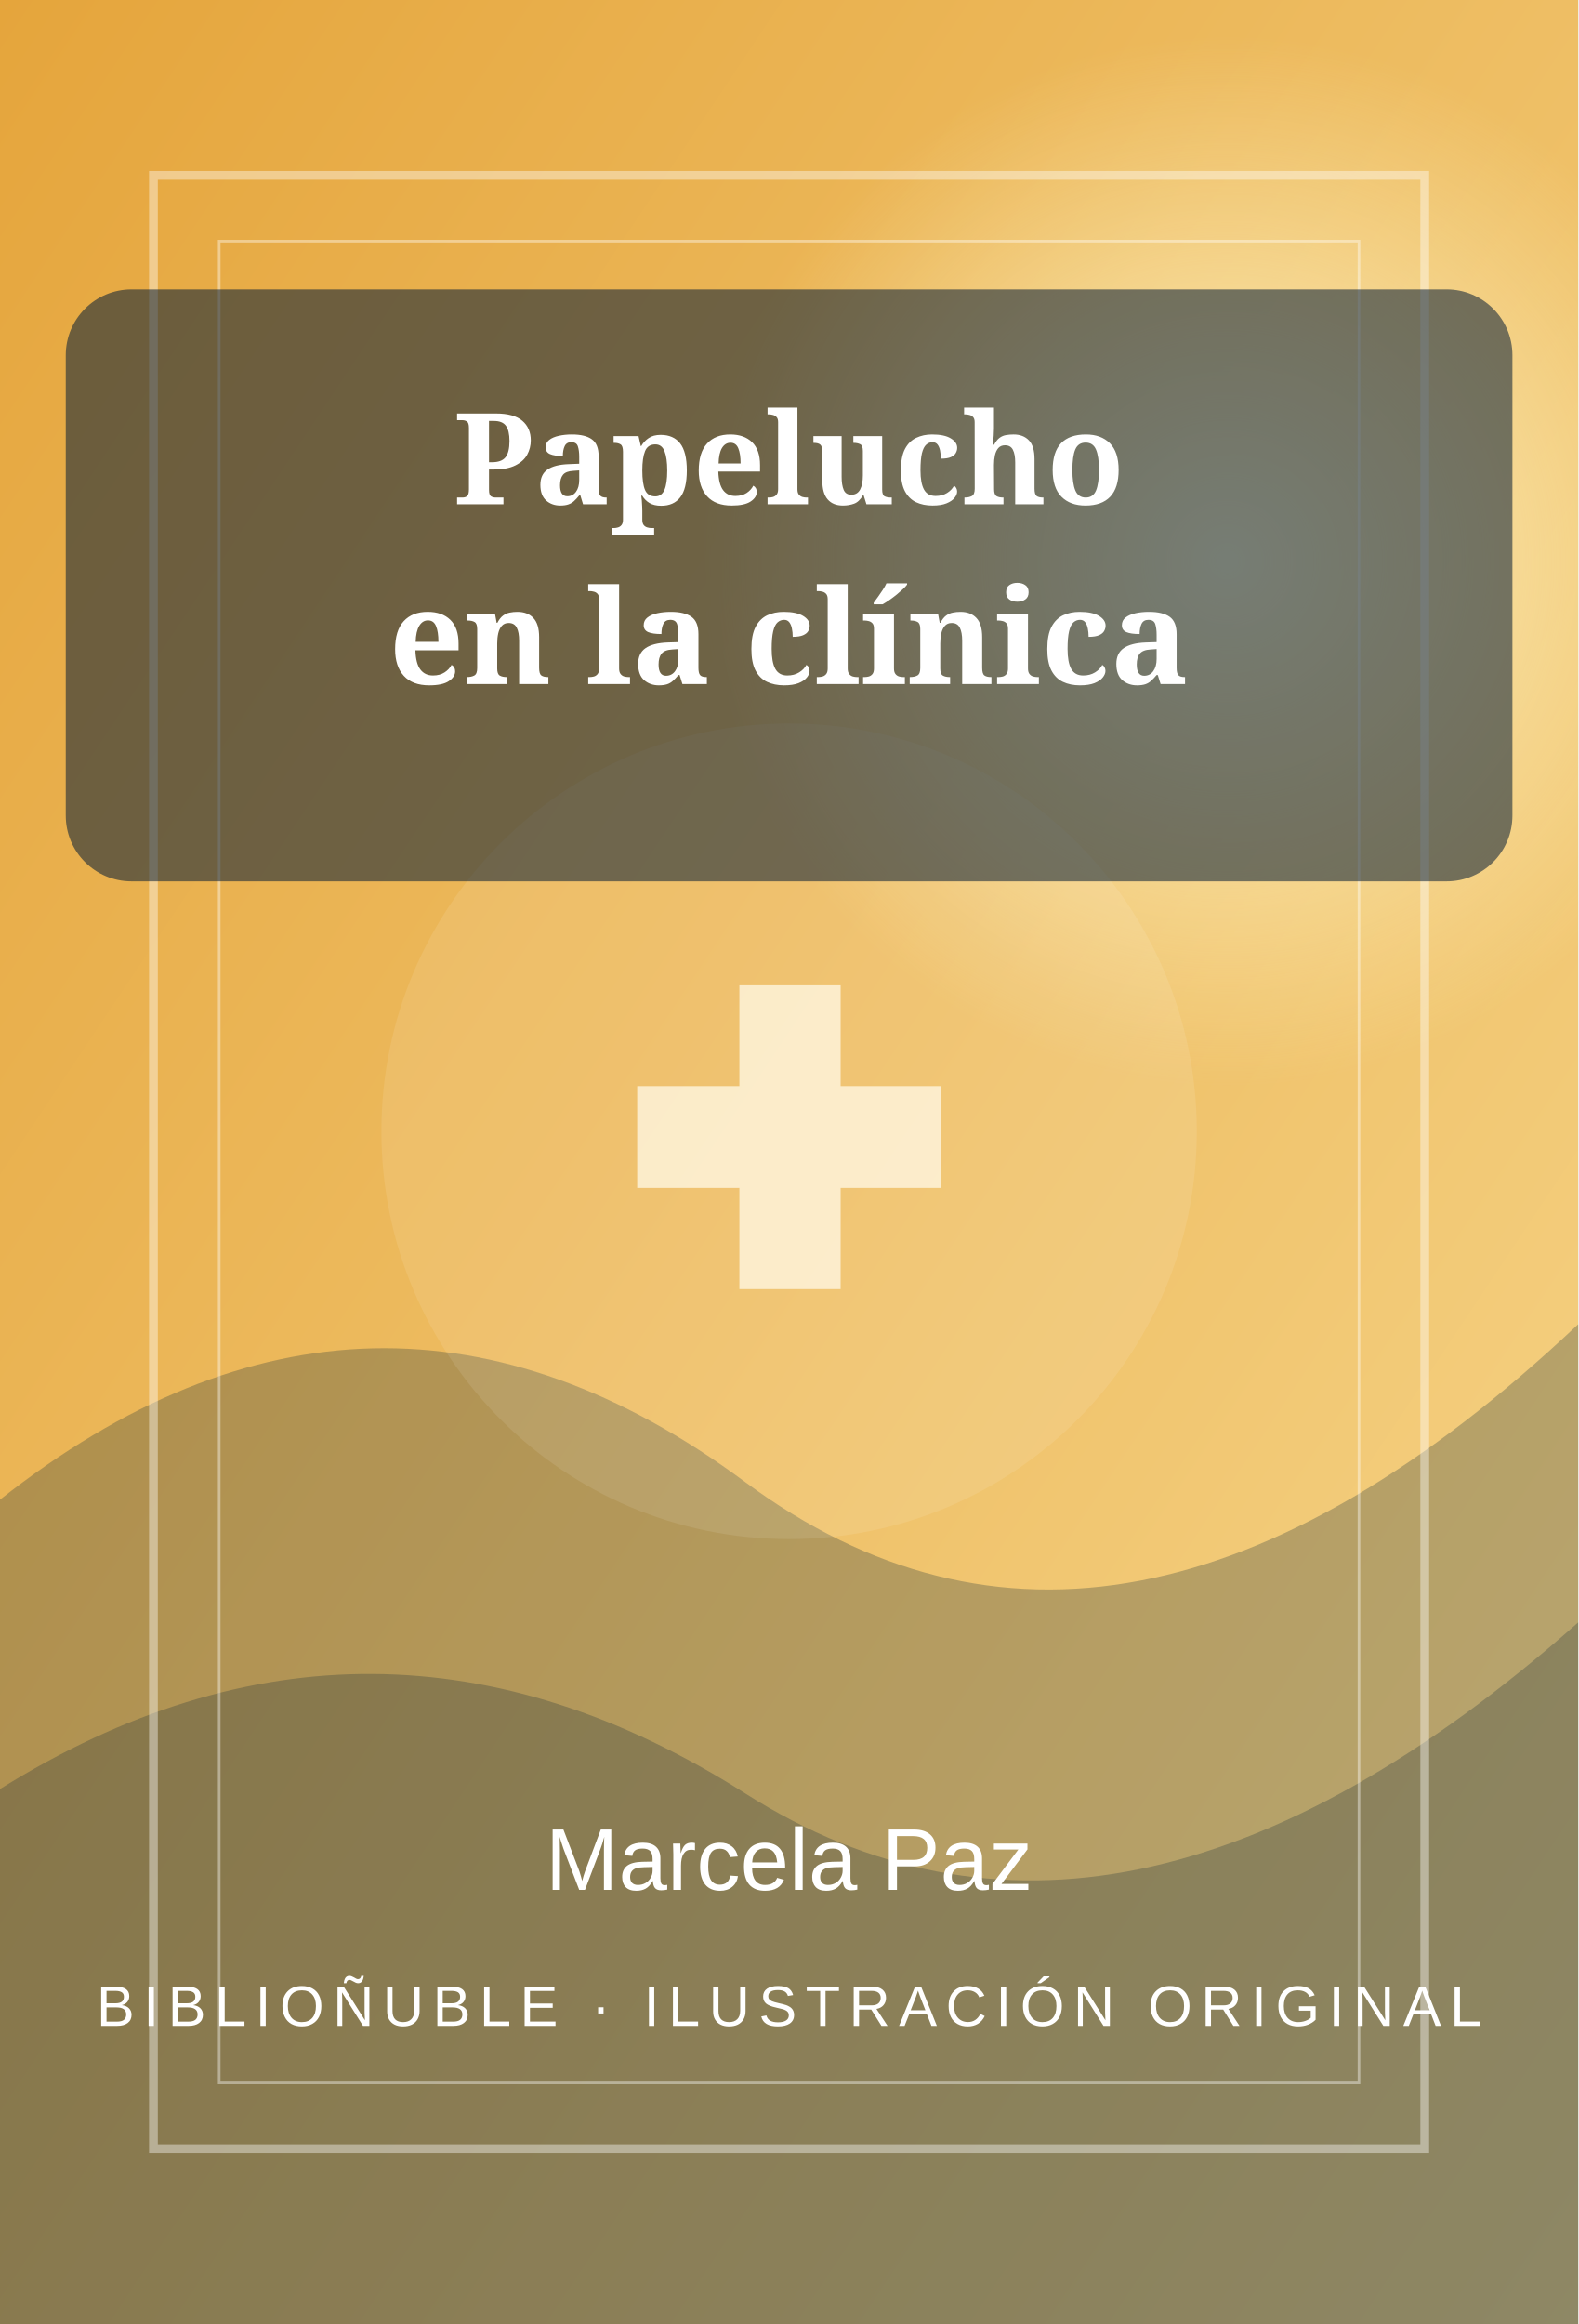
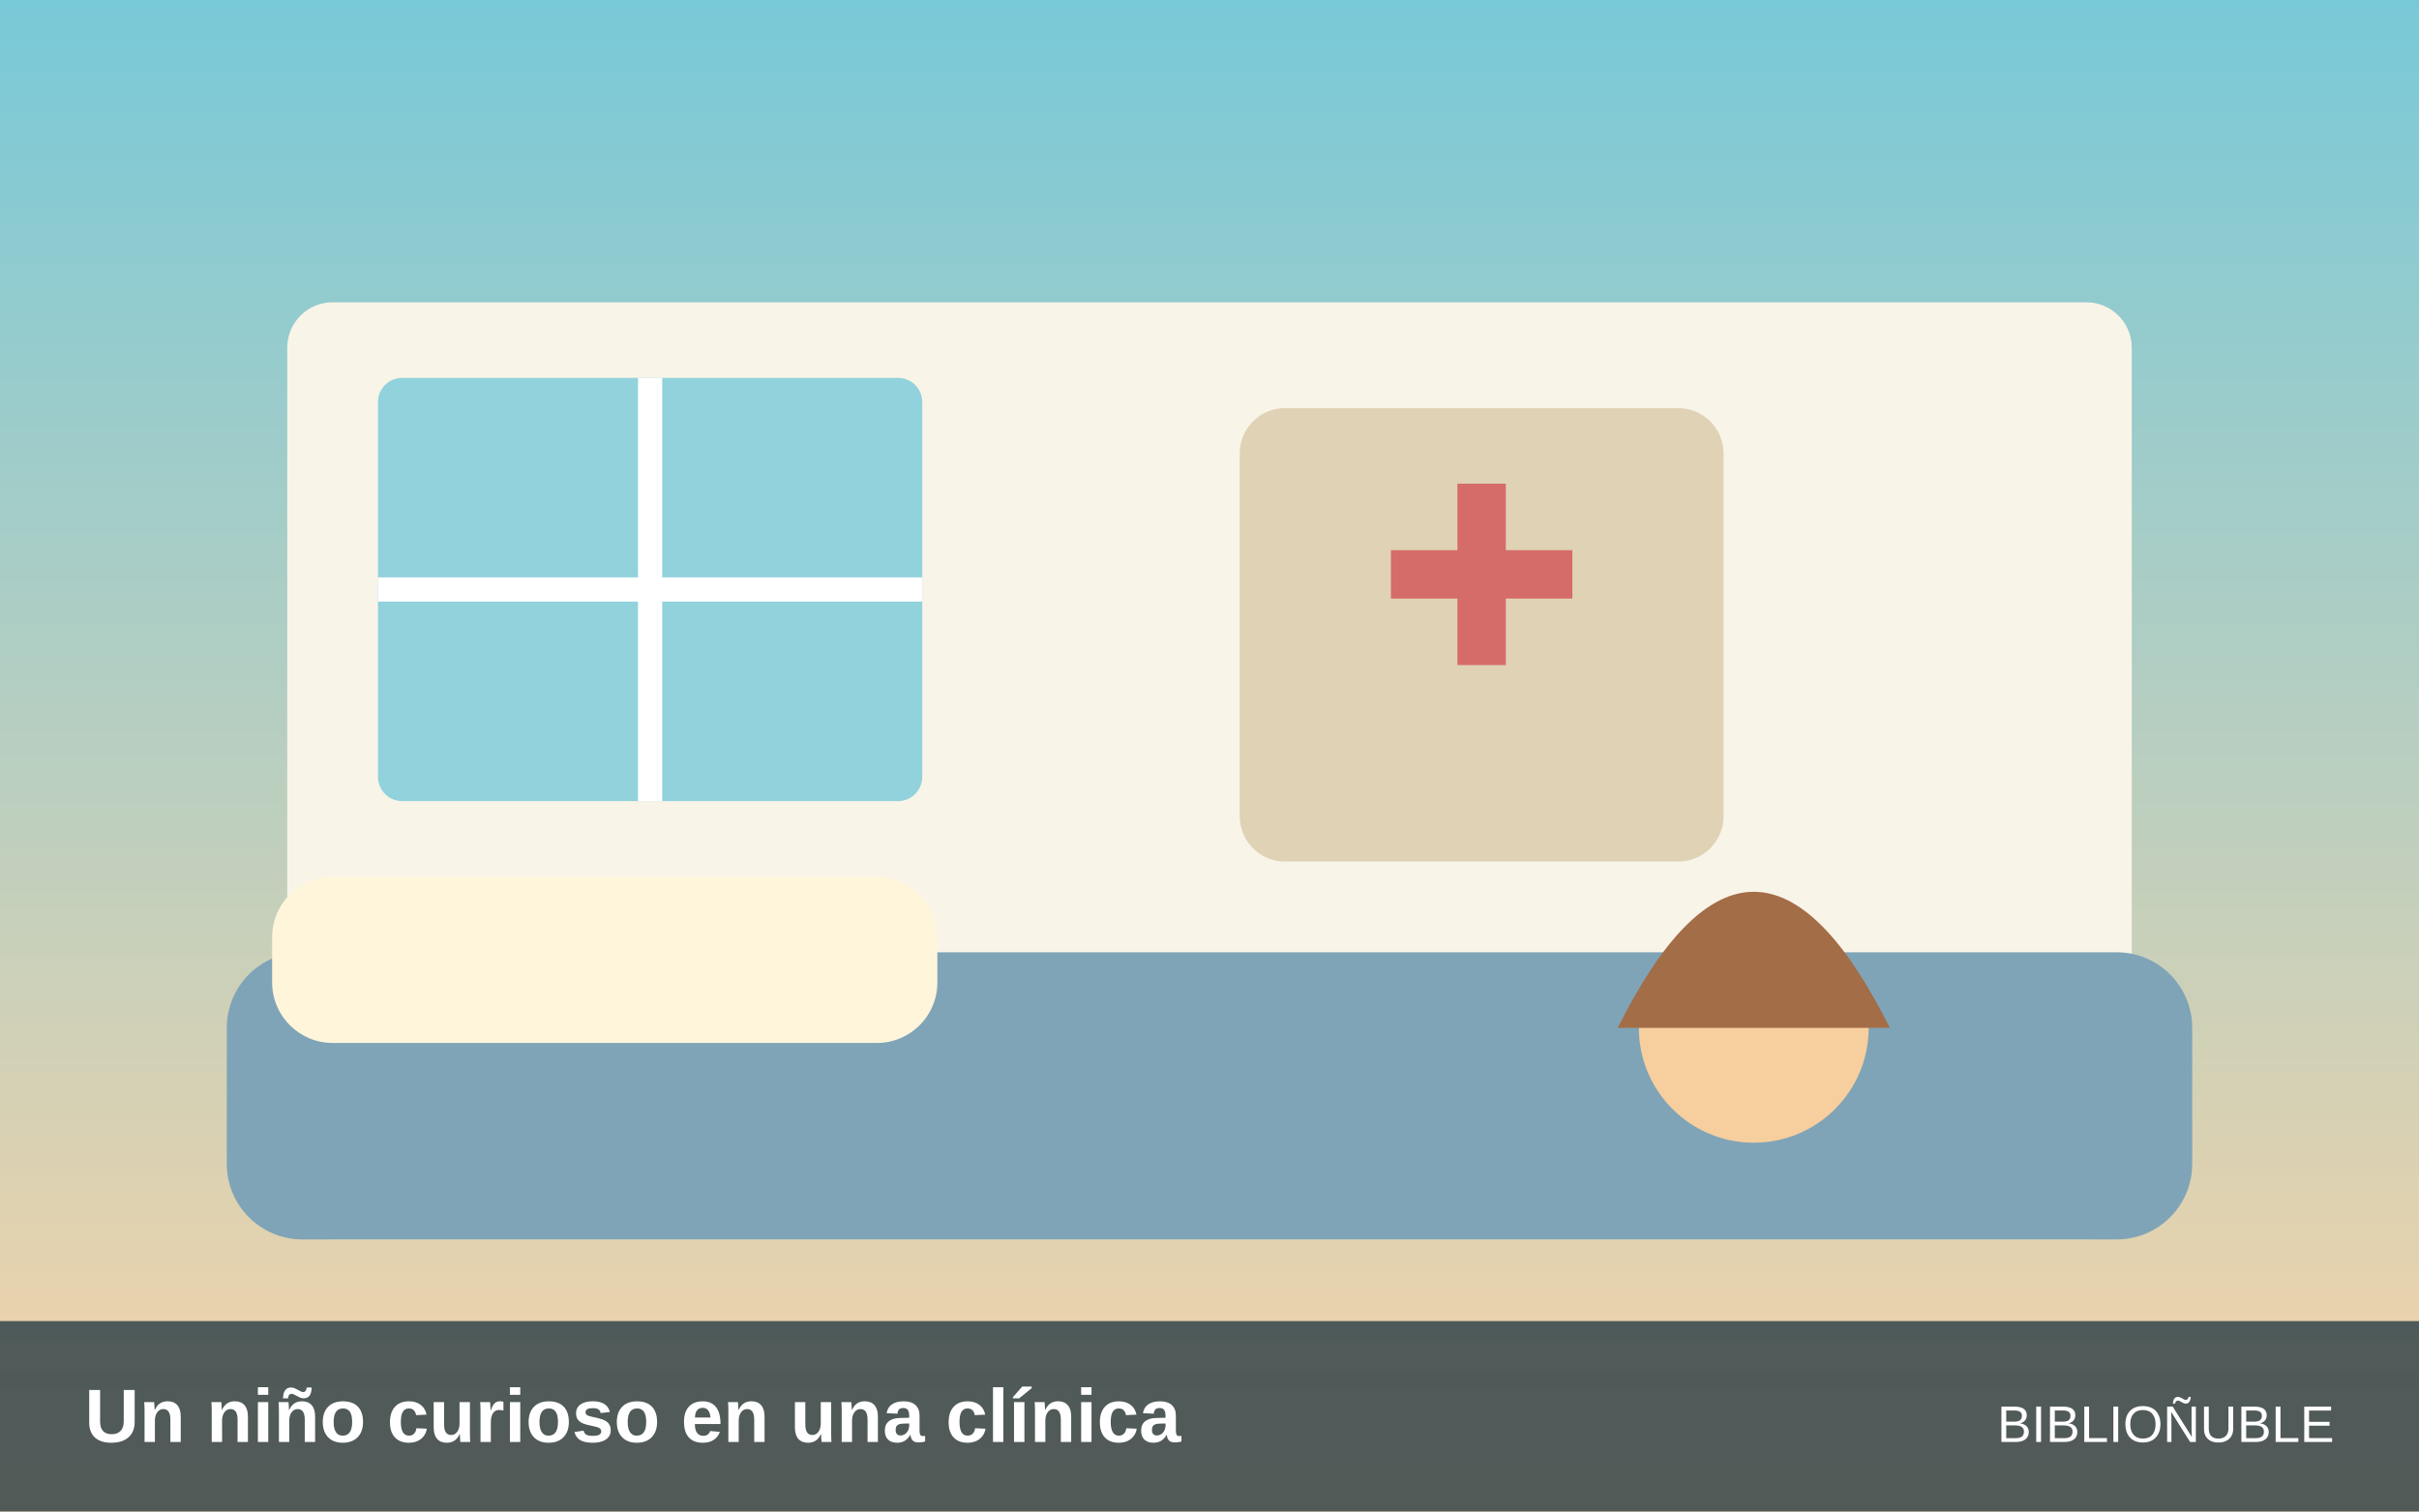
- <svg xmlns="http://www.w3.org/2000/svg" viewBox="0 0 360 530" role="img" aria-label="Portada ilustrada de Papelucho en la clínica">
+ <svg xmlns="http://www.w3.org/2000/svg" viewBox="0 0 800 500" role="img" aria-label="Un niño curioso en una clínica">
  <defs>
-     <linearGradient id="bg" x2="1" y2="1">
-       <stop stop-color="#e5a53c" />
-       <stop offset="1" stop-color="#f7d78c" />
+     <linearGradient id="sky" x2="0" y2="1">
+       <stop stop-color="#78c9d8" />
+       <stop offset="1" stop-color="#f9d4a7" />
    </linearGradient>
-     <radialGradient id="sun">
-       <stop stop-color="#fff8cc" stop-opacity=".9" />
-       <stop offset="1" stop-color="#fff8cc" stop-opacity="0" />
-     </radialGradient>
  </defs>
-   <rect width="360" height="530" fill="url(#bg)" />
-   <circle cx="280" cy="128" r="120" fill="url(#sun)" />
-   <path d="M0 342 Q85 275 170 338 T360 302 V530 H0" fill="#122d39" opacity=".27" />
-   <path d="M0 408 Q85 355 170 409 T360 370 V530 H0" fill="#0a2434" opacity=".25" />
-   <g fill="none" stroke="#fff" opacity=".4">
-     <path d="M35 40 H325 V490 H35 Z" stroke-width="2" />
-     <path d="M50 55 H310 V475 H50 Z" stroke-width=".6" />
-   </g>
-   <g opacity=".8">
-     <circle cx="180" cy="258" r="93" fill="#ffffff" opacity=".12" />
-     <text x="180" y="294" text-anchor="middle" font-family="Georgia,serif" font-size="105" fill="#fff7e3">✚</text>
-   </g>
-   <rect x="15" y="66" width="330" height="135" rx="15" fill="#071e35" opacity=".55" />
-   <g font-family="Georgia,serif" fill="white" text-anchor="middle" font-weight="bold">
-     <text x="180" y="115" font-size="29">Papelucho</text>
-     <text x="180" y="156" font-size="30">en la clínica</text>
-   </g>
-   <text x="180" y="431" font-family="Arial,sans-serif" font-size="20" fill="white" text-anchor="middle">Marcela Paz</text>
-   <text x="180" y="462" font-family="Arial,sans-serif" font-size="13" letter-spacing="2" fill="white" text-anchor="middle">BIBLIOÑUBLE · ILUSTRACIÓN ORIGINAL</text>
+   <rect width="800" height="500" fill="url(#sky)" />
+   <rect x="95" y="100" width="610" height="310" rx="15" fill="#f9f4e8" />
+   <rect x="125" y="125" width="180" height="140" rx="8" fill="#91d2dc" />
+   <path d="M215 125v140M125 195h180" stroke="white" stroke-width="8" />
+   <rect x="410" y="135" width="160" height="150" rx="15" fill="#dfd2b5" />
+   <path d="M460 190h60m-30-30v60" stroke="#d66c69" stroke-width="16" />
+   <rect x="75" y="315" width="650" height="95" rx="25" fill="#7fa4b7" />
+   <rect x="90" y="290" width="220" height="55" rx="20" fill="#fff5db" />
+   <circle cx="580" cy="340" r="38" fill="#f7ce9e" />
+   <path d="M535 340q45-90 90 0" fill="#a36d48" />
+   <rect x="0" y="437" width="800" height="63" fill="#142d39" opacity=".73" />
+   <text x="28" y="477" fill="#fff" font-size="25" font-family="Arial,sans-serif" font-weight="bold">Un niño curioso en una clínica</text>
+   <text x="772" y="477" fill="#fff" font-size="17" font-family="Arial,sans-serif" text-anchor="end">BIBLIOÑUBLE</text>
</svg>
